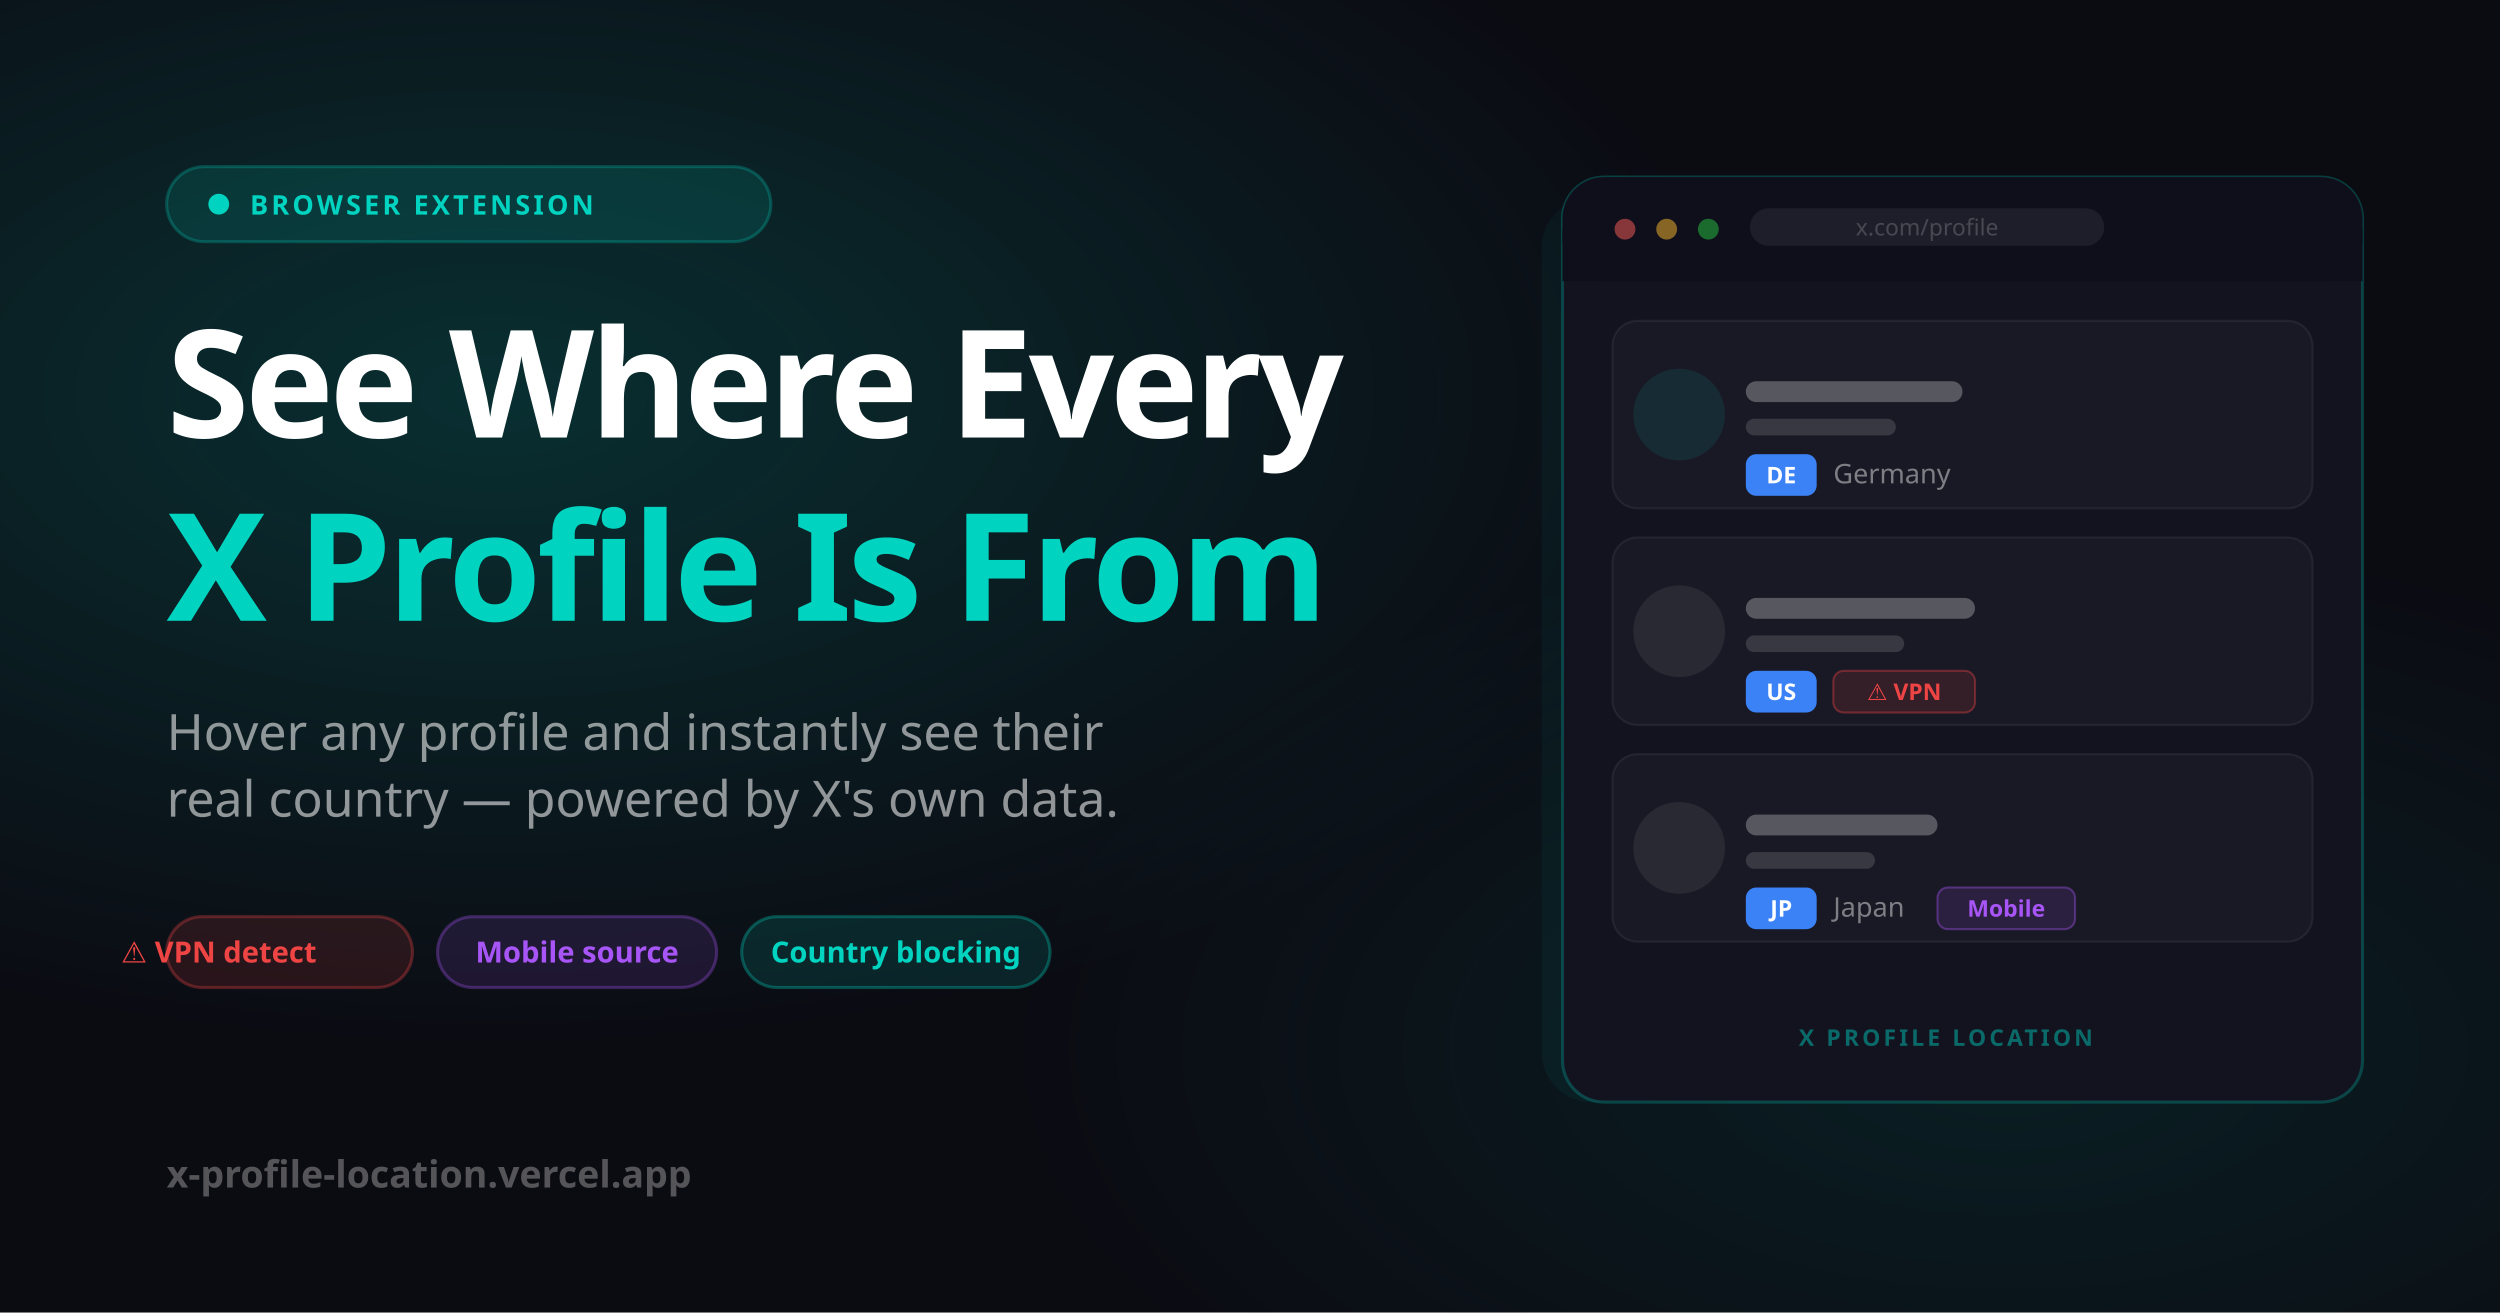
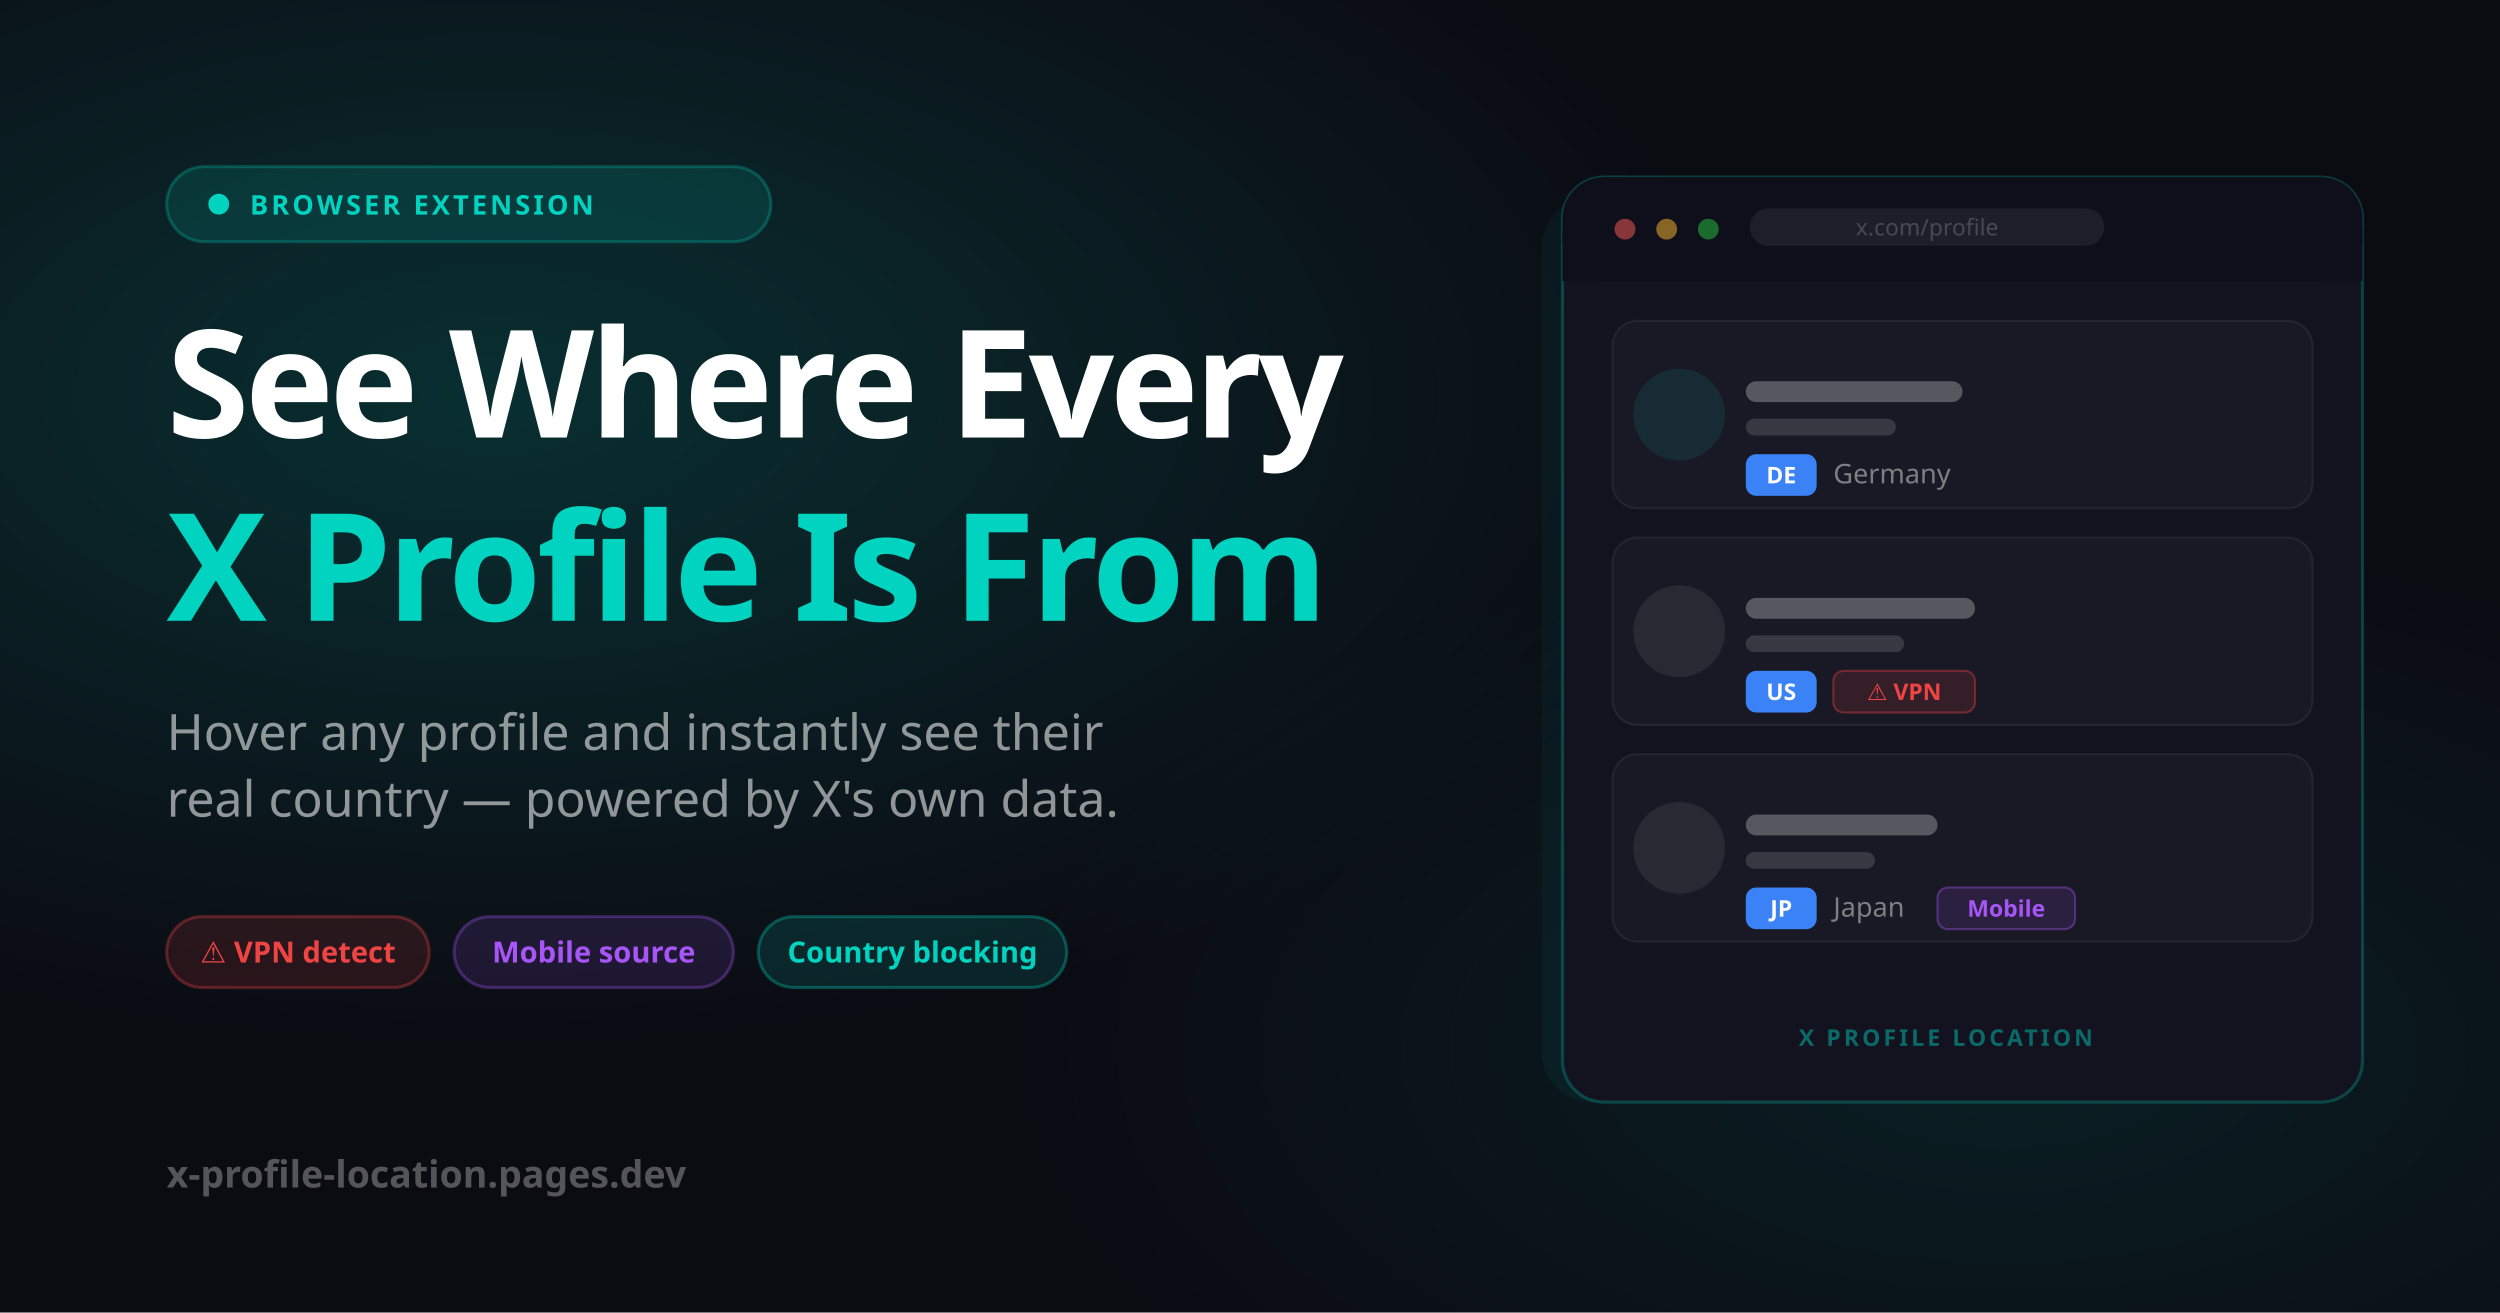
<svg xmlns="http://www.w3.org/2000/svg" width="1200" height="630" viewBox="0 0 1200 630">
  <defs>
    <radialGradient id="glow1" cx="20%" cy="30%" r="50%">
      <stop offset="0%" stop-color="#00d4c0" stop-opacity="0.18" />
      <stop offset="100%" stop-color="#00d4c0" stop-opacity="0" />
    </radialGradient>
    <radialGradient id="glow2" cx="80%" cy="80%" r="40%">
      <stop offset="0%" stop-color="#00d4c0" stop-opacity="0.10" />
      <stop offset="100%" stop-color="#00d4c0" stop-opacity="0" />
    </radialGradient>
  </defs>
  <rect width="1200" height="630" fill="#0b0b12" />
  <rect width="1200" height="630" fill="url(#glow1)" />
  <rect width="1200" height="630" fill="url(#glow2)" />
  <rect x="80" y="80" width="290" height="36" rx="18" fill="#00d4c020" stroke="#00d4c040" stroke-width="1.5" />
  <circle cx="105" cy="98" r="5" fill="#00d4c0" />
  <text x="120" y="103" font-family="ui-sans-serif,system-ui,sans-serif" font-size="13" font-weight="600" fill="#00d4c0" letter-spacing="1.5">BROWSER EXTENSION</text>
  <text x="80" y="210" font-family="ui-sans-serif,system-ui,sans-serif" font-size="72" font-weight="800" fill="#ffffff" letter-spacing="-2">See Where Every</text>
  <text x="80" y="298" font-family="ui-sans-serif,system-ui,sans-serif" font-size="72" font-weight="800" fill="#00d4c0" letter-spacing="-2">X Profile Is From</text>
  <text x="80" y="360" font-family="ui-sans-serif,system-ui,sans-serif" font-size="24" fill="#ffffff" opacity="0.55">Hover any profile and instantly see their</text>
  <text x="80" y="392" font-family="ui-sans-serif,system-ui,sans-serif" font-size="24" fill="#ffffff" opacity="0.55">real country — powered by X's own data.</text>
-   <rect x="80" y="440" width="118" height="34" rx="17" fill="#ef444420" stroke="#ef444450" stroke-width="1.5" />
-   <text x="105" y="462" font-family="ui-sans-serif,system-ui,sans-serif" font-size="14" font-weight="700" fill="#ef4444" text-anchor="middle">⚠ VPN detect</text>
-   <rect x="210" y="440" width="134" height="34" rx="17" fill="#a855f720" stroke="#a855f750" stroke-width="1.5" />
-   <text x="277" y="462" font-family="ui-sans-serif,system-ui,sans-serif" font-size="14" font-weight="700" fill="#a855f7" text-anchor="middle">Mobile source</text>
-   <rect x="356" y="440" width="148" height="34" rx="17" fill="#00d4c020" stroke="#00d4c050" stroke-width="1.5" />
-   <text x="430" y="462" font-family="ui-sans-serif,system-ui,sans-serif" font-size="14" font-weight="700" fill="#00d4c0" text-anchor="middle">Country blocking</text>
-   <text x="80" y="570" font-family="ui-sans-serif,system-ui,sans-serif" font-size="18" font-weight="700" fill="#ffffff" opacity="0.30">x-profile-location.vercel.app</text>
+   <rect x="80" y="440" width="126" height="34" rx="17" fill="#ef444420" stroke="#ef444450" stroke-width="1.5" />
+   <text x="143" y="462" font-family="ui-sans-serif,system-ui,sans-serif" font-size="14" font-weight="700" fill="#ef4444" text-anchor="middle">⚠ VPN detect</text>
+   <rect x="218" y="440" width="134" height="34" rx="17" fill="#a855f720" stroke="#a855f750" stroke-width="1.5" />
+   <text x="285" y="462" font-family="ui-sans-serif,system-ui,sans-serif" font-size="14" font-weight="700" fill="#a855f7" text-anchor="middle">Mobile source</text>
+   <rect x="364" y="440" width="148" height="34" rx="17" fill="#00d4c020" stroke="#00d4c050" stroke-width="1.5" />
+   <text x="438" y="462" font-family="ui-sans-serif,system-ui,sans-serif" font-size="14" font-weight="700" fill="#00d4c0" text-anchor="middle">Country blocking</text>
+   <text x="80" y="570" font-family="ui-sans-serif,system-ui,sans-serif" font-size="18" font-weight="700" fill="#ffffff" opacity="0.30">x-profile-location.pages.dev</text>
  <rect x="740" y="95" width="384" height="434" rx="24" fill="#00d4c0" opacity="0.05" />
  <rect x="750" y="85" width="384" height="444" rx="20" fill="#131320" stroke="#00d4c040" stroke-width="1.5" />
  <rect x="750" y="85" width="384" height="50" rx="20" fill="#0f0f1c" />
  <rect x="750" y="110" width="384" height="25" fill="#0f0f1c" />
  <circle cx="780" cy="110" r="5" fill="#ff5f5780" />
  <circle cx="800" cy="110" r="5" fill="#febc2e80" />
  <circle cx="820" cy="110" r="5" fill="#28c84080" />
  <rect x="840" y="100" width="170" height="18" rx="9" fill="#ffffff10" />
  <text x="925" y="113" font-family="ui-sans-serif,system-ui,sans-serif" font-size="11" fill="#ffffff30" text-anchor="middle">x.com/profile</text>
  <rect x="774" y="154" width="336" height="90" rx="12" fill="#ffffff06" stroke="#ffffff0f" stroke-width="1" />
  <circle cx="806" cy="199" r="22" fill="#00d4c018" />
  <rect x="838" y="183" width="104" height="10" rx="5" fill="#ffffff45" />
  <rect x="838" y="201" width="72" height="8" rx="4" fill="#ffffff22" />
  <rect x="838" y="218" width="34" height="20" rx="5" fill="#3b82f6" />
  <text x="855" y="232" font-family="ui-sans-serif,system-ui,sans-serif" font-size="11" font-weight="800" fill="#ffffff" text-anchor="middle">DE</text>
  <text x="880" y="232" font-family="ui-sans-serif,system-ui,sans-serif" font-size="13" fill="#ffffff70">Germany</text>
  <rect x="774" y="258" width="336" height="90" rx="12" fill="#ffffff06" stroke="#ffffff0f" stroke-width="1" />
  <circle cx="806" cy="303" r="22" fill="#ffffff12" />
  <rect x="838" y="287" width="110" height="10" rx="5" fill="#ffffff45" />
  <rect x="838" y="305" width="76" height="8" rx="4" fill="#ffffff22" />
  <rect x="838" y="322" width="34" height="20" rx="5" fill="#3b82f6" />
  <text x="855" y="336" font-family="ui-sans-serif,system-ui,sans-serif" font-size="11" font-weight="800" fill="#ffffff" text-anchor="middle">US</text>
  <rect x="880" y="322" width="68" height="20" rx="5" fill="#ef444420" stroke="#ef444460" stroke-width="1" />
  <text x="914" y="336" font-family="ui-sans-serif,system-ui,sans-serif" font-size="11" font-weight="700" fill="#ef4444" text-anchor="middle">⚠ VPN</text>
  <rect x="774" y="362" width="336" height="90" rx="12" fill="#ffffff06" stroke="#ffffff0f" stroke-width="1" />
  <circle cx="806" cy="407" r="22" fill="#ffffff12" />
  <rect x="838" y="391" width="92" height="10" rx="5" fill="#ffffff45" />
  <rect x="838" y="409" width="62" height="8" rx="4" fill="#ffffff22" />
  <rect x="838" y="426" width="34" height="20" rx="5" fill="#3b82f6" />
  <text x="855" y="440" font-family="ui-sans-serif,system-ui,sans-serif" font-size="11" font-weight="800" fill="#ffffff" text-anchor="middle">JP</text>
  <text x="880" y="440" font-family="ui-sans-serif,system-ui,sans-serif" font-size="13" fill="#ffffff70">Japan</text>
  <rect x="930" y="426" width="66" height="20" rx="5" fill="#a855f720" stroke="#a855f760" stroke-width="1" />
  <text x="963" y="440" font-family="ui-sans-serif,system-ui,sans-serif" font-size="11" font-weight="700" fill="#a855f7" text-anchor="middle">Mobile</text>
  <text x="934" y="502" font-family="ui-sans-serif,system-ui,sans-serif" font-size="11" font-weight="600" fill="#00d4c0" opacity="0.45" letter-spacing="1.5" text-anchor="middle">X PROFILE LOCATION</text>
</svg>
